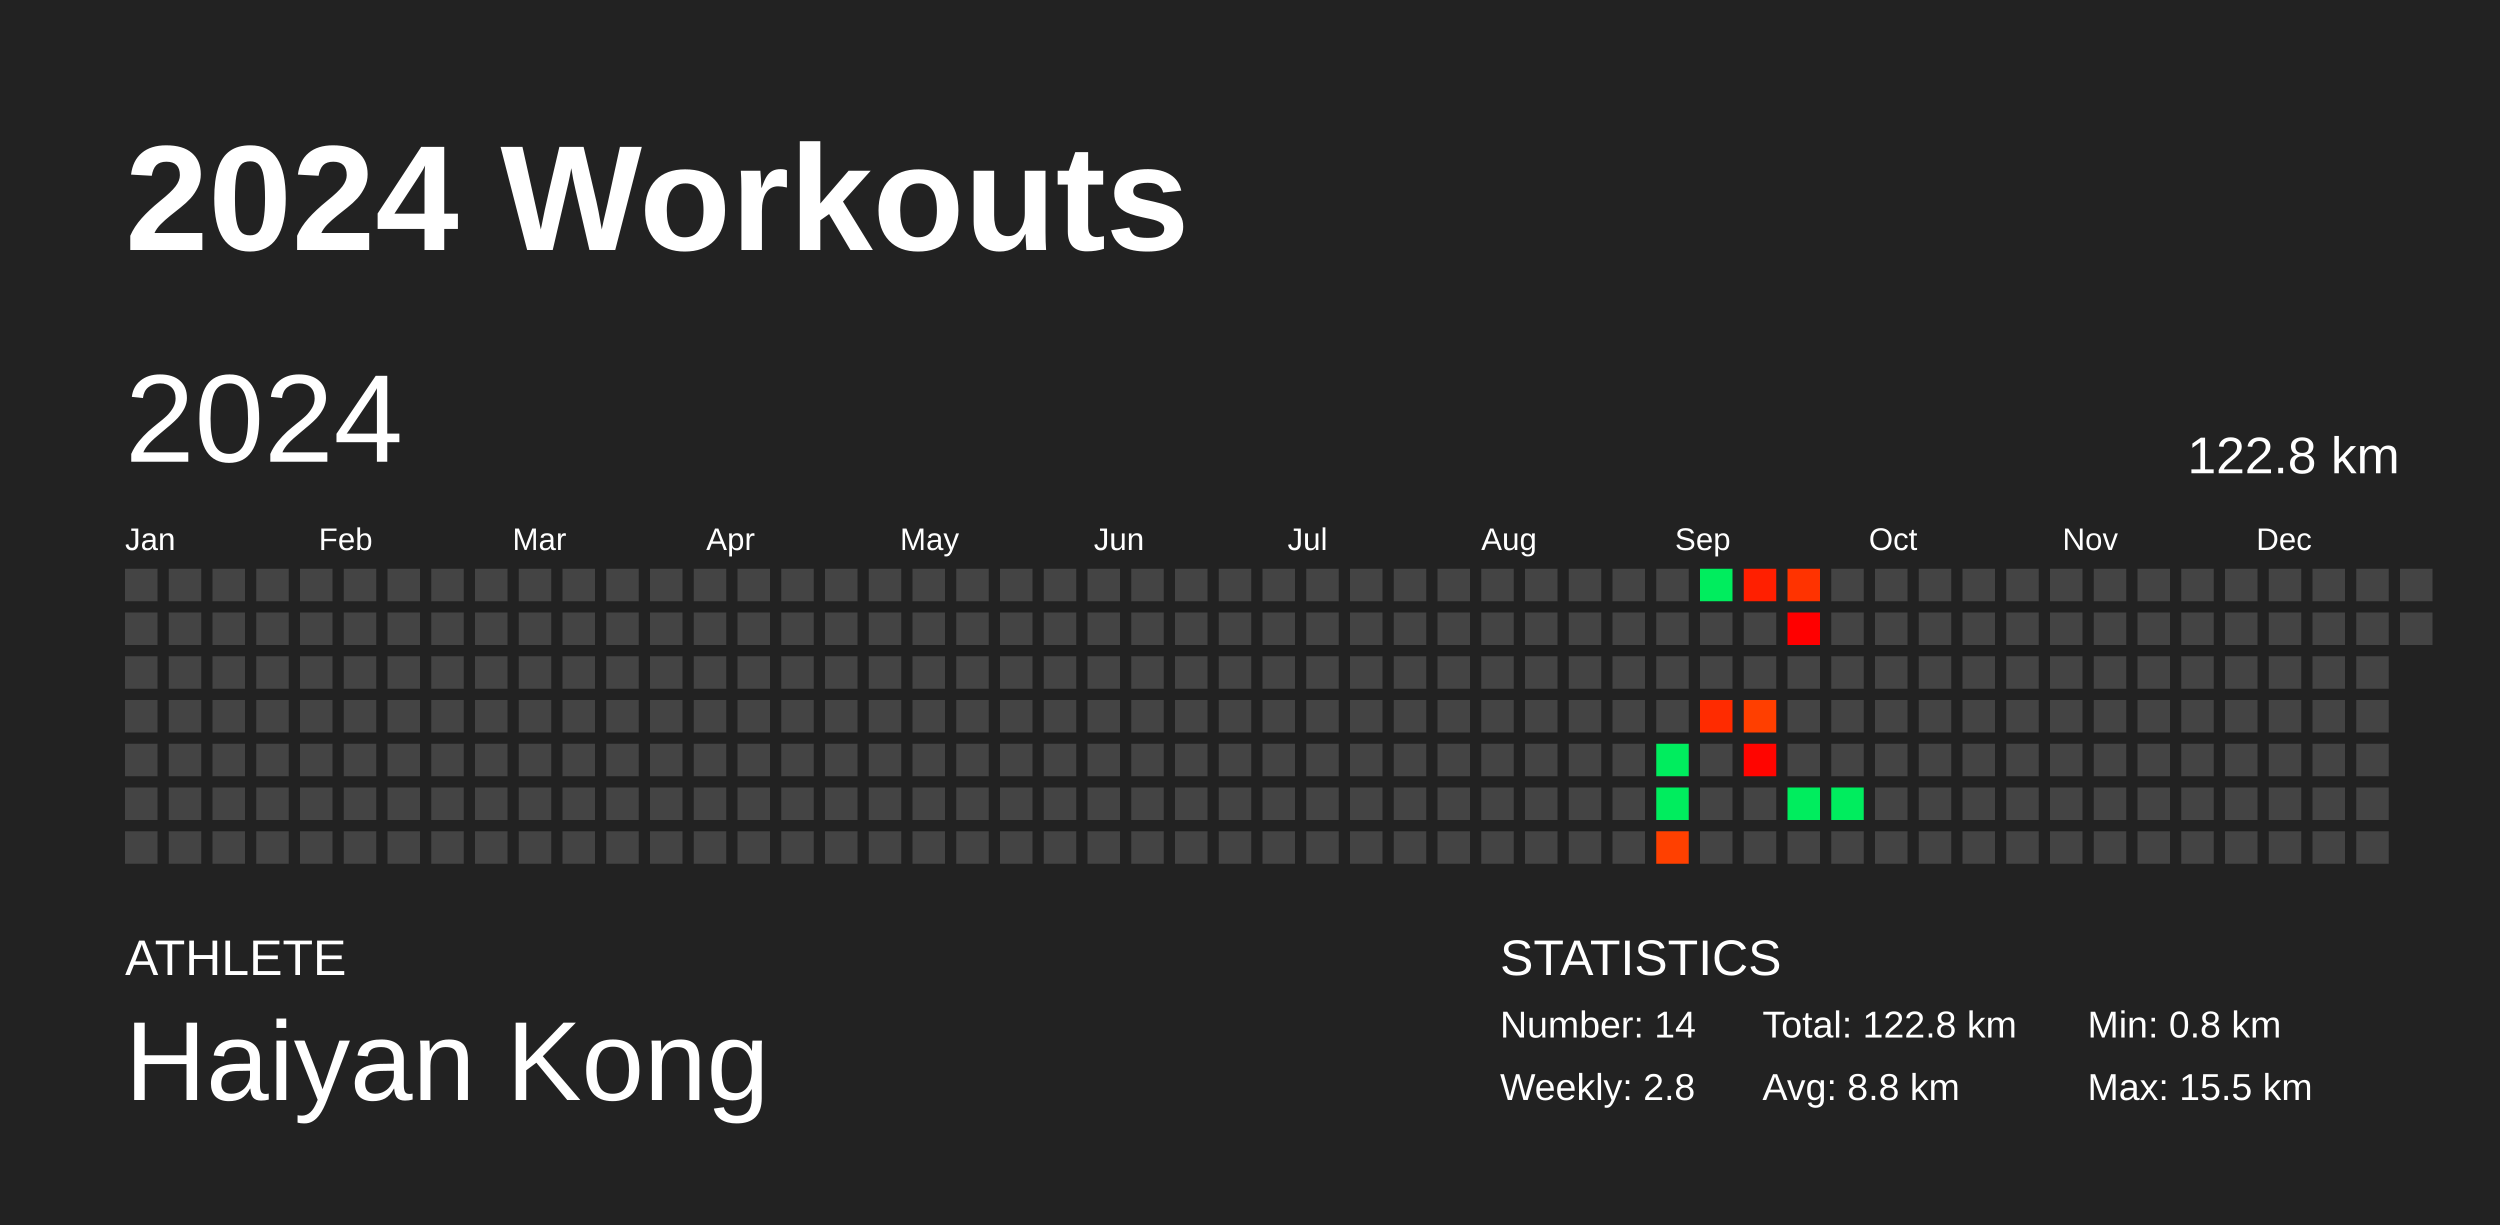
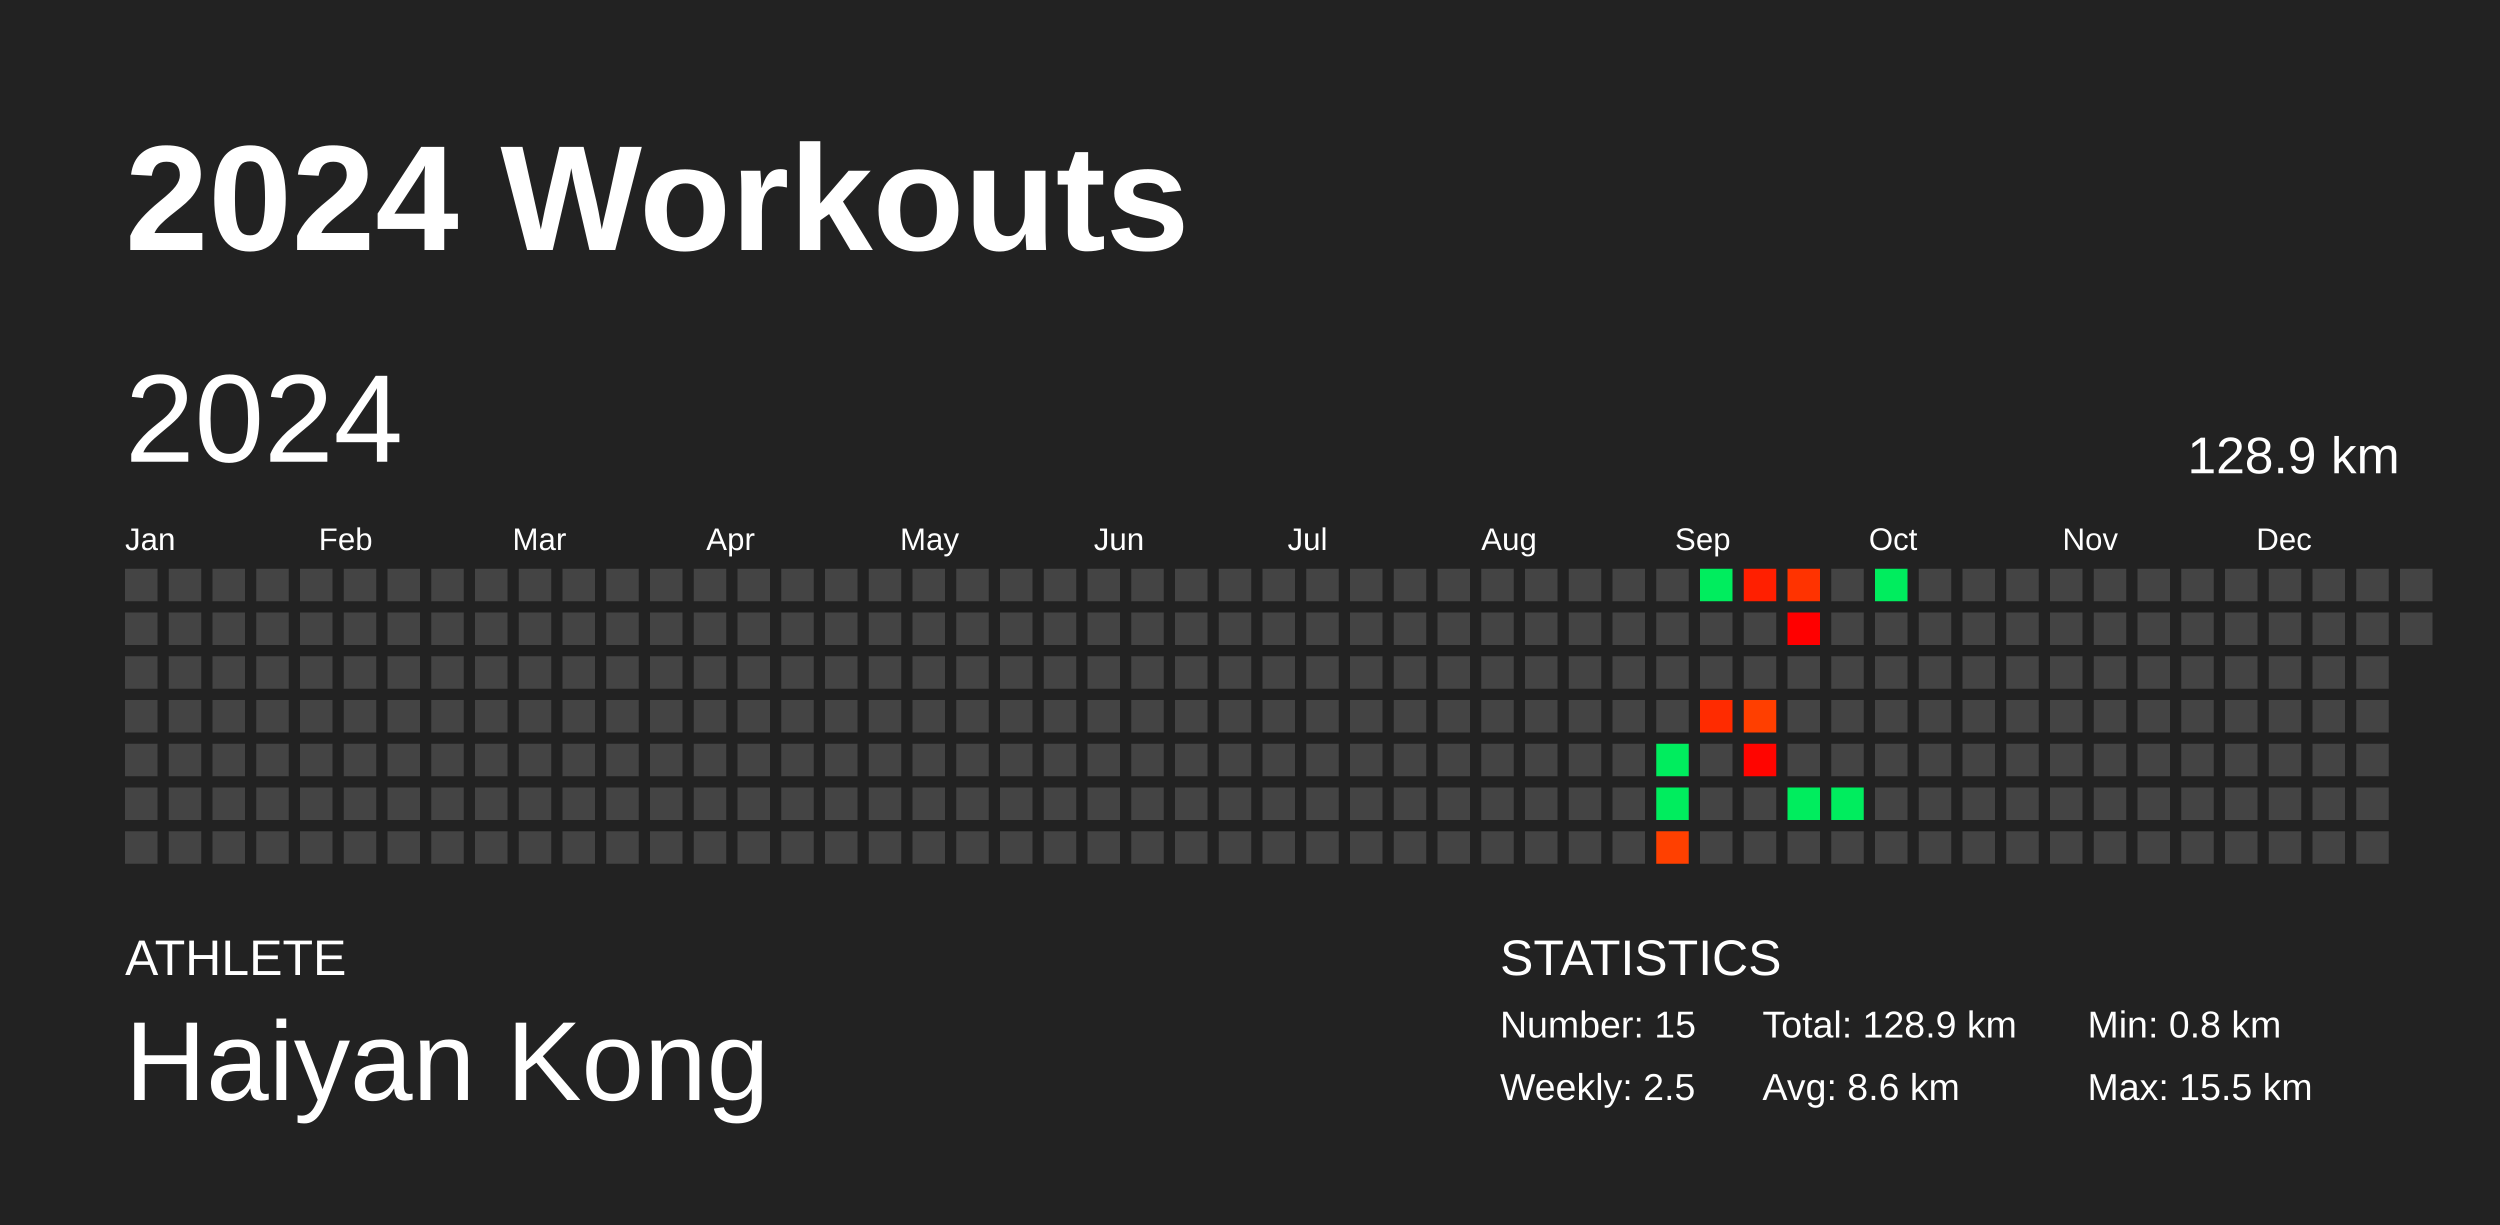
<svg xmlns="http://www.w3.org/2000/svg" baseProfile="full" height="98mm" version="1.1" viewBox="0,0,200,98" width="200mm">
  <defs />
  <rect fill="#222222" height="98" width="200" x="0" y="0" />
  <text fill="#FFFFFF" style="font-size:12px; font-family:Arial; font-weight:bold;" x="10" y="20">2024 Workouts</text>
  <text fill="#FFFFFF" style="font-size:4px; font-family:Arial" x="10" y="78">ATHLETE</text>
  <text fill="#FFFFFF" style="font-size:9px; font-family:Arial" x="10" y="88">Haiyan Kong</text>
  <text fill="#FFFFFF" style="font-size:4px; font-family:Arial" x="120" y="78">STATISTICS</text>
-   <text fill="#FFFFFF" style="font-size:3px; font-family:Arial" x="120" y="83">Number: 14</text>
-   <text fill="#FFFFFF" style="font-size:3px; font-family:Arial" x="120" y="88">Weekly: 2.8</text>
-   <text fill="#FFFFFF" style="font-size:3px; font-family:Arial" x="141" y="83">Total: 122.8 km</text>
-   <text fill="#FFFFFF" style="font-size:3px; font-family:Arial" x="141" y="88">Avg: 8.8 km</text>
+   <text fill="#FFFFFF" style="font-size:3px; font-family:Arial" x="120" y="83">Number: 15</text>
+   <text fill="#FFFFFF" style="font-size:3px; font-family:Arial" x="120" y="88">Weekly: 2.5</text>
+   <text fill="#FFFFFF" style="font-size:3px; font-family:Arial" x="141" y="83">Total: 128.9 km</text>
+   <text fill="#FFFFFF" style="font-size:3px; font-family:Arial" x="141" y="88">Avg: 8.6 km</text>
  <text fill="#FFFFFF" style="font-size:3px; font-family:Arial" x="167" y="83">Min: 0.8 km</text>
  <text fill="#FFFFFF" style="font-size:3px; font-family:Arial" x="167" y="88">Max: 15.5 km</text>
  <text dominant-baseline="hanging" fill="#FFFFFF" style="font-size:10.0px; font-family:Arial;" x="10" y="30">2024</text>
-   <text dominant-baseline="hanging" fill="#FFFFFF" style="font-size:4.125px; font-family:Arial;" x="175" y="35">122.8 km</text>
+   <text dominant-baseline="hanging" fill="#FFFFFF" style="font-size:4.125px; font-family:Arial;" x="175" y="35">128.9 km</text>
  <text fill="#FFFFFF" style="font-size:2.5px; font-family:Arial" x="10.0" y="44">Jan</text>
  <text fill="#FFFFFF" style="font-size:2.5px; font-family:Arial" x="25.5" y="44">Feb</text>
  <text fill="#FFFFFF" style="font-size:2.5px; font-family:Arial" x="41.0" y="44">Mar</text>
  <text fill="#FFFFFF" style="font-size:2.5px; font-family:Arial" x="56.5" y="44">Apr</text>
  <text fill="#FFFFFF" style="font-size:2.5px; font-family:Arial" x="72.0" y="44">May</text>
  <text fill="#FFFFFF" style="font-size:2.5px; font-family:Arial" x="87.5" y="44">Jun</text>
  <text fill="#FFFFFF" style="font-size:2.5px; font-family:Arial" x="103.0" y="44">Jul</text>
  <text fill="#FFFFFF" style="font-size:2.5px; font-family:Arial" x="118.5" y="44">Aug</text>
  <text fill="#FFFFFF" style="font-size:2.5px; font-family:Arial" x="134.0" y="44">Sep</text>
  <text fill="#FFFFFF" style="font-size:2.5px; font-family:Arial" x="149.5" y="44">Oct</text>
  <text fill="#FFFFFF" style="font-size:2.5px; font-family:Arial" x="165.0" y="44">Nov</text>
  <text fill="#FFFFFF" style="font-size:2.5px; font-family:Arial" x="180.5" y="44">Dec</text>
  <rect fill="#444444" height="2.6" width="2.6" x="10.0" y="45.5" />
  <rect fill="#444444" height="2.6" width="2.6" x="10.0" y="49.0" />
  <rect fill="#444444" height="2.6" width="2.6" x="10.0" y="52.5" />
  <rect fill="#444444" height="2.6" width="2.6" x="10.0" y="56.0" />
  <rect fill="#444444" height="2.6" width="2.6" x="10.0" y="59.5" />
  <rect fill="#444444" height="2.6" width="2.6" x="10.0" y="63.0" />
  <rect fill="#444444" height="2.6" width="2.6" x="10.0" y="66.5" />
  <rect fill="#444444" height="2.6" width="2.6" x="13.5" y="45.5" />
  <rect fill="#444444" height="2.6" width="2.6" x="13.5" y="49.0" />
  <rect fill="#444444" height="2.6" width="2.6" x="13.5" y="52.5" />
  <rect fill="#444444" height="2.6" width="2.6" x="13.5" y="56.0" />
  <rect fill="#444444" height="2.6" width="2.6" x="13.5" y="59.5" />
  <rect fill="#444444" height="2.6" width="2.6" x="13.5" y="63.0" />
  <rect fill="#444444" height="2.6" width="2.6" x="13.5" y="66.5" />
  <rect fill="#444444" height="2.6" width="2.6" x="17.0" y="45.5" />
  <rect fill="#444444" height="2.6" width="2.6" x="17.0" y="49.0" />
  <rect fill="#444444" height="2.6" width="2.6" x="17.0" y="52.5" />
  <rect fill="#444444" height="2.6" width="2.6" x="17.0" y="56.0" />
  <rect fill="#444444" height="2.6" width="2.6" x="17.0" y="59.5" />
  <rect fill="#444444" height="2.6" width="2.6" x="17.0" y="63.0" />
  <rect fill="#444444" height="2.6" width="2.6" x="17.0" y="66.5" />
  <rect fill="#444444" height="2.6" width="2.6" x="20.5" y="45.5" />
  <rect fill="#444444" height="2.6" width="2.6" x="20.5" y="49.0" />
  <rect fill="#444444" height="2.6" width="2.6" x="20.5" y="52.5" />
  <rect fill="#444444" height="2.6" width="2.6" x="20.5" y="56.0" />
  <rect fill="#444444" height="2.6" width="2.6" x="20.5" y="59.5" />
  <rect fill="#444444" height="2.6" width="2.6" x="20.5" y="63.0" />
  <rect fill="#444444" height="2.6" width="2.6" x="20.5" y="66.5" />
  <rect fill="#444444" height="2.6" width="2.6" x="24.0" y="45.5" />
  <rect fill="#444444" height="2.6" width="2.6" x="24.0" y="49.0" />
  <rect fill="#444444" height="2.6" width="2.6" x="24.0" y="52.5" />
  <rect fill="#444444" height="2.6" width="2.6" x="24.0" y="56.0" />
  <rect fill="#444444" height="2.6" width="2.6" x="24.0" y="59.5" />
  <rect fill="#444444" height="2.6" width="2.6" x="24.0" y="63.0" />
  <rect fill="#444444" height="2.6" width="2.6" x="24.0" y="66.5" />
  <rect fill="#444444" height="2.6" width="2.6" x="27.5" y="45.5" />
  <rect fill="#444444" height="2.6" width="2.6" x="27.5" y="49.0" />
  <rect fill="#444444" height="2.6" width="2.6" x="27.5" y="52.5" />
  <rect fill="#444444" height="2.6" width="2.6" x="27.5" y="56.0" />
  <rect fill="#444444" height="2.6" width="2.6" x="27.5" y="59.5" />
  <rect fill="#444444" height="2.6" width="2.6" x="27.5" y="63.0" />
  <rect fill="#444444" height="2.6" width="2.6" x="27.5" y="66.5" />
  <rect fill="#444444" height="2.6" width="2.6" x="31.0" y="45.5" />
  <rect fill="#444444" height="2.6" width="2.6" x="31.0" y="49.0" />
  <rect fill="#444444" height="2.6" width="2.6" x="31.0" y="52.5" />
  <rect fill="#444444" height="2.6" width="2.6" x="31.0" y="56.0" />
  <rect fill="#444444" height="2.6" width="2.6" x="31.0" y="59.5" />
  <rect fill="#444444" height="2.6" width="2.6" x="31.0" y="63.0" />
  <rect fill="#444444" height="2.6" width="2.6" x="31.0" y="66.5" />
  <rect fill="#444444" height="2.6" width="2.6" x="34.5" y="45.5" />
  <rect fill="#444444" height="2.6" width="2.6" x="34.5" y="49.0" />
  <rect fill="#444444" height="2.6" width="2.6" x="34.5" y="52.5" />
  <rect fill="#444444" height="2.6" width="2.6" x="34.5" y="56.0" />
  <rect fill="#444444" height="2.6" width="2.6" x="34.5" y="59.5" />
  <rect fill="#444444" height="2.6" width="2.6" x="34.5" y="63.0" />
  <rect fill="#444444" height="2.6" width="2.6" x="34.5" y="66.5" />
  <rect fill="#444444" height="2.6" width="2.6" x="38.0" y="45.5" />
  <rect fill="#444444" height="2.6" width="2.6" x="38.0" y="49.0" />
  <rect fill="#444444" height="2.6" width="2.6" x="38.0" y="52.5" />
  <rect fill="#444444" height="2.6" width="2.6" x="38.0" y="56.0" />
  <rect fill="#444444" height="2.6" width="2.6" x="38.0" y="59.5" />
  <rect fill="#444444" height="2.6" width="2.6" x="38.0" y="63.0" />
  <rect fill="#444444" height="2.6" width="2.6" x="38.0" y="66.5" />
  <rect fill="#444444" height="2.6" width="2.6" x="41.5" y="45.5" />
  <rect fill="#444444" height="2.6" width="2.6" x="41.5" y="49.0" />
  <rect fill="#444444" height="2.6" width="2.6" x="41.5" y="52.5" />
  <rect fill="#444444" height="2.6" width="2.6" x="41.5" y="56.0" />
  <rect fill="#444444" height="2.6" width="2.6" x="41.5" y="59.5" />
  <rect fill="#444444" height="2.6" width="2.6" x="41.5" y="63.0" />
  <rect fill="#444444" height="2.6" width="2.6" x="41.5" y="66.5" />
  <rect fill="#444444" height="2.6" width="2.6" x="45.0" y="45.5" />
  <rect fill="#444444" height="2.6" width="2.6" x="45.0" y="49.0" />
  <rect fill="#444444" height="2.6" width="2.6" x="45.0" y="52.5" />
  <rect fill="#444444" height="2.6" width="2.6" x="45.0" y="56.0" />
  <rect fill="#444444" height="2.6" width="2.6" x="45.0" y="59.5" />
  <rect fill="#444444" height="2.6" width="2.6" x="45.0" y="63.0" />
  <rect fill="#444444" height="2.6" width="2.6" x="45.0" y="66.5" />
  <rect fill="#444444" height="2.6" width="2.6" x="48.5" y="45.5" />
  <rect fill="#444444" height="2.6" width="2.6" x="48.5" y="49.0" />
  <rect fill="#444444" height="2.6" width="2.6" x="48.5" y="52.5" />
  <rect fill="#444444" height="2.6" width="2.6" x="48.5" y="56.0" />
  <rect fill="#444444" height="2.6" width="2.6" x="48.5" y="59.5" />
  <rect fill="#444444" height="2.6" width="2.6" x="48.5" y="63.0" />
  <rect fill="#444444" height="2.6" width="2.6" x="48.5" y="66.5" />
  <rect fill="#444444" height="2.6" width="2.6" x="52.0" y="45.5" />
  <rect fill="#444444" height="2.6" width="2.6" x="52.0" y="49.0" />
  <rect fill="#444444" height="2.6" width="2.6" x="52.0" y="52.5" />
  <rect fill="#444444" height="2.6" width="2.6" x="52.0" y="56.0" />
  <rect fill="#444444" height="2.6" width="2.6" x="52.0" y="59.5" />
  <rect fill="#444444" height="2.6" width="2.6" x="52.0" y="63.0" />
  <rect fill="#444444" height="2.6" width="2.6" x="52.0" y="66.5" />
  <rect fill="#444444" height="2.6" width="2.6" x="55.5" y="45.5" />
  <rect fill="#444444" height="2.6" width="2.6" x="55.5" y="49.0" />
  <rect fill="#444444" height="2.6" width="2.6" x="55.5" y="52.5" />
  <rect fill="#444444" height="2.6" width="2.6" x="55.5" y="56.0" />
  <rect fill="#444444" height="2.6" width="2.6" x="55.5" y="59.5" />
  <rect fill="#444444" height="2.6" width="2.6" x="55.5" y="63.0" />
  <rect fill="#444444" height="2.6" width="2.6" x="55.5" y="66.5" />
  <rect fill="#444444" height="2.6" width="2.6" x="59.0" y="45.5" />
  <rect fill="#444444" height="2.6" width="2.6" x="59.0" y="49.0" />
  <rect fill="#444444" height="2.6" width="2.6" x="59.0" y="52.5" />
  <rect fill="#444444" height="2.6" width="2.6" x="59.0" y="56.0" />
  <rect fill="#444444" height="2.6" width="2.6" x="59.0" y="59.5" />
  <rect fill="#444444" height="2.6" width="2.6" x="59.0" y="63.0" />
  <rect fill="#444444" height="2.6" width="2.6" x="59.0" y="66.5" />
  <rect fill="#444444" height="2.6" width="2.6" x="62.5" y="45.5" />
  <rect fill="#444444" height="2.6" width="2.6" x="62.5" y="49.0" />
  <rect fill="#444444" height="2.6" width="2.6" x="62.5" y="52.5" />
  <rect fill="#444444" height="2.6" width="2.6" x="62.5" y="56.0" />
  <rect fill="#444444" height="2.6" width="2.6" x="62.5" y="59.5" />
  <rect fill="#444444" height="2.6" width="2.6" x="62.5" y="63.0" />
  <rect fill="#444444" height="2.6" width="2.6" x="62.5" y="66.5" />
  <rect fill="#444444" height="2.6" width="2.6" x="66.0" y="45.5" />
  <rect fill="#444444" height="2.6" width="2.6" x="66.0" y="49.0" />
  <rect fill="#444444" height="2.6" width="2.6" x="66.0" y="52.5" />
  <rect fill="#444444" height="2.6" width="2.6" x="66.0" y="56.0" />
  <rect fill="#444444" height="2.6" width="2.6" x="66.0" y="59.5" />
  <rect fill="#444444" height="2.6" width="2.6" x="66.0" y="63.0" />
  <rect fill="#444444" height="2.6" width="2.6" x="66.0" y="66.5" />
  <rect fill="#444444" height="2.6" width="2.6" x="69.5" y="45.5" />
  <rect fill="#444444" height="2.6" width="2.6" x="69.5" y="49.0" />
  <rect fill="#444444" height="2.6" width="2.6" x="69.5" y="52.5" />
  <rect fill="#444444" height="2.6" width="2.6" x="69.5" y="56.0" />
  <rect fill="#444444" height="2.6" width="2.6" x="69.5" y="59.5" />
  <rect fill="#444444" height="2.6" width="2.6" x="69.5" y="63.0" />
  <rect fill="#444444" height="2.6" width="2.6" x="69.5" y="66.5" />
  <rect fill="#444444" height="2.6" width="2.6" x="73.0" y="45.5" />
  <rect fill="#444444" height="2.6" width="2.6" x="73.0" y="49.0" />
  <rect fill="#444444" height="2.6" width="2.6" x="73.0" y="52.5" />
  <rect fill="#444444" height="2.6" width="2.6" x="73.0" y="56.0" />
  <rect fill="#444444" height="2.6" width="2.6" x="73.0" y="59.5" />
  <rect fill="#444444" height="2.6" width="2.6" x="73.0" y="63.0" />
  <rect fill="#444444" height="2.6" width="2.6" x="73.0" y="66.5" />
  <rect fill="#444444" height="2.6" width="2.6" x="76.5" y="45.5" />
  <rect fill="#444444" height="2.6" width="2.6" x="76.5" y="49.0" />
  <rect fill="#444444" height="2.6" width="2.6" x="76.5" y="52.5" />
  <rect fill="#444444" height="2.6" width="2.6" x="76.5" y="56.0" />
  <rect fill="#444444" height="2.6" width="2.6" x="76.5" y="59.5" />
  <rect fill="#444444" height="2.6" width="2.6" x="76.5" y="63.0" />
  <rect fill="#444444" height="2.6" width="2.6" x="76.5" y="66.5" />
  <rect fill="#444444" height="2.6" width="2.6" x="80.0" y="45.5" />
  <rect fill="#444444" height="2.6" width="2.6" x="80.0" y="49.0" />
  <rect fill="#444444" height="2.6" width="2.6" x="80.0" y="52.5" />
  <rect fill="#444444" height="2.6" width="2.6" x="80.0" y="56.0" />
  <rect fill="#444444" height="2.6" width="2.6" x="80.0" y="59.5" />
  <rect fill="#444444" height="2.6" width="2.6" x="80.0" y="63.0" />
  <rect fill="#444444" height="2.6" width="2.6" x="80.0" y="66.5" />
  <rect fill="#444444" height="2.6" width="2.6" x="83.5" y="45.5" />
  <rect fill="#444444" height="2.6" width="2.6" x="83.5" y="49.0" />
  <rect fill="#444444" height="2.6" width="2.6" x="83.5" y="52.5" />
  <rect fill="#444444" height="2.6" width="2.6" x="83.5" y="56.0" />
  <rect fill="#444444" height="2.6" width="2.6" x="83.5" y="59.5" />
  <rect fill="#444444" height="2.6" width="2.6" x="83.5" y="63.0" />
  <rect fill="#444444" height="2.6" width="2.6" x="83.5" y="66.5" />
  <rect fill="#444444" height="2.6" width="2.6" x="87.0" y="45.5" />
  <rect fill="#444444" height="2.6" width="2.6" x="87.0" y="49.0" />
  <rect fill="#444444" height="2.6" width="2.6" x="87.0" y="52.5" />
  <rect fill="#444444" height="2.6" width="2.6" x="87.0" y="56.0" />
  <rect fill="#444444" height="2.6" width="2.6" x="87.0" y="59.5" />
  <rect fill="#444444" height="2.6" width="2.6" x="87.0" y="63.0" />
  <rect fill="#444444" height="2.6" width="2.6" x="87.0" y="66.5" />
  <rect fill="#444444" height="2.6" width="2.6" x="90.5" y="45.5" />
  <rect fill="#444444" height="2.6" width="2.6" x="90.5" y="49.0" />
  <rect fill="#444444" height="2.6" width="2.6" x="90.5" y="52.5" />
  <rect fill="#444444" height="2.6" width="2.6" x="90.5" y="56.0" />
  <rect fill="#444444" height="2.6" width="2.6" x="90.5" y="59.5" />
  <rect fill="#444444" height="2.6" width="2.6" x="90.5" y="63.0" />
  <rect fill="#444444" height="2.6" width="2.6" x="90.5" y="66.5" />
  <rect fill="#444444" height="2.6" width="2.6" x="94.0" y="45.5" />
  <rect fill="#444444" height="2.6" width="2.6" x="94.0" y="49.0" />
  <rect fill="#444444" height="2.6" width="2.6" x="94.0" y="52.5" />
  <rect fill="#444444" height="2.6" width="2.6" x="94.0" y="56.0" />
  <rect fill="#444444" height="2.6" width="2.6" x="94.0" y="59.5" />
  <rect fill="#444444" height="2.6" width="2.6" x="94.0" y="63.0" />
  <rect fill="#444444" height="2.6" width="2.6" x="94.0" y="66.5" />
  <rect fill="#444444" height="2.6" width="2.6" x="97.5" y="45.5" />
  <rect fill="#444444" height="2.6" width="2.6" x="97.5" y="49.0" />
  <rect fill="#444444" height="2.6" width="2.6" x="97.5" y="52.5" />
  <rect fill="#444444" height="2.6" width="2.6" x="97.5" y="56.0" />
  <rect fill="#444444" height="2.6" width="2.6" x="97.5" y="59.5" />
  <rect fill="#444444" height="2.6" width="2.6" x="97.5" y="63.0" />
  <rect fill="#444444" height="2.6" width="2.6" x="97.5" y="66.5" />
  <rect fill="#444444" height="2.6" width="2.6" x="101.0" y="45.5" />
  <rect fill="#444444" height="2.6" width="2.6" x="101.0" y="49.0" />
  <rect fill="#444444" height="2.6" width="2.6" x="101.0" y="52.5" />
  <rect fill="#444444" height="2.6" width="2.6" x="101.0" y="56.0" />
  <rect fill="#444444" height="2.6" width="2.6" x="101.0" y="59.5" />
  <rect fill="#444444" height="2.6" width="2.6" x="101.0" y="63.0" />
  <rect fill="#444444" height="2.6" width="2.6" x="101.0" y="66.5" />
  <rect fill="#444444" height="2.6" width="2.6" x="104.5" y="45.5" />
  <rect fill="#444444" height="2.6" width="2.6" x="104.5" y="49.0" />
  <rect fill="#444444" height="2.6" width="2.6" x="104.5" y="52.5" />
  <rect fill="#444444" height="2.6" width="2.6" x="104.5" y="56.0" />
  <rect fill="#444444" height="2.6" width="2.6" x="104.5" y="59.5" />
  <rect fill="#444444" height="2.6" width="2.6" x="104.5" y="63.0" />
  <rect fill="#444444" height="2.6" width="2.6" x="104.5" y="66.5" />
  <rect fill="#444444" height="2.6" width="2.6" x="108.0" y="45.5" />
  <rect fill="#444444" height="2.6" width="2.6" x="108.0" y="49.0" />
  <rect fill="#444444" height="2.6" width="2.6" x="108.0" y="52.5" />
  <rect fill="#444444" height="2.6" width="2.6" x="108.0" y="56.0" />
  <rect fill="#444444" height="2.6" width="2.6" x="108.0" y="59.5" />
  <rect fill="#444444" height="2.6" width="2.6" x="108.0" y="63.0" />
  <rect fill="#444444" height="2.6" width="2.6" x="108.0" y="66.5" />
  <rect fill="#444444" height="2.6" width="2.6" x="111.5" y="45.5" />
  <rect fill="#444444" height="2.6" width="2.6" x="111.5" y="49.0" />
  <rect fill="#444444" height="2.6" width="2.6" x="111.5" y="52.5" />
  <rect fill="#444444" height="2.6" width="2.6" x="111.5" y="56.0" />
  <rect fill="#444444" height="2.6" width="2.6" x="111.5" y="59.5" />
  <rect fill="#444444" height="2.6" width="2.6" x="111.5" y="63.0" />
  <rect fill="#444444" height="2.6" width="2.6" x="111.5" y="66.5" />
  <rect fill="#444444" height="2.6" width="2.6" x="115.0" y="45.5" />
  <rect fill="#444444" height="2.6" width="2.6" x="115.0" y="49.0" />
  <rect fill="#444444" height="2.6" width="2.6" x="115.0" y="52.5" />
  <rect fill="#444444" height="2.6" width="2.6" x="115.0" y="56.0" />
  <rect fill="#444444" height="2.6" width="2.6" x="115.0" y="59.5" />
  <rect fill="#444444" height="2.6" width="2.6" x="115.0" y="63.0" />
  <rect fill="#444444" height="2.6" width="2.6" x="115.0" y="66.5" />
  <rect fill="#444444" height="2.6" width="2.6" x="118.5" y="45.5" />
  <rect fill="#444444" height="2.6" width="2.6" x="118.5" y="49.0" />
  <rect fill="#444444" height="2.6" width="2.6" x="118.5" y="52.5" />
  <rect fill="#444444" height="2.6" width="2.6" x="118.5" y="56.0" />
  <rect fill="#444444" height="2.6" width="2.6" x="118.5" y="59.5" />
  <rect fill="#444444" height="2.6" width="2.6" x="118.5" y="63.0" />
  <rect fill="#444444" height="2.6" width="2.6" x="118.5" y="66.5" />
  <rect fill="#444444" height="2.6" width="2.6" x="122.0" y="45.5" />
  <rect fill="#444444" height="2.6" width="2.6" x="122.0" y="49.0" />
  <rect fill="#444444" height="2.6" width="2.6" x="122.0" y="52.5" />
  <rect fill="#444444" height="2.6" width="2.6" x="122.0" y="56.0" />
  <rect fill="#444444" height="2.6" width="2.6" x="122.0" y="59.5" />
  <rect fill="#444444" height="2.6" width="2.6" x="122.0" y="63.0" />
  <rect fill="#444444" height="2.6" width="2.6" x="122.0" y="66.5" />
  <rect fill="#444444" height="2.6" width="2.6" x="125.5" y="45.5" />
  <rect fill="#444444" height="2.6" width="2.6" x="125.5" y="49.0" />
  <rect fill="#444444" height="2.6" width="2.6" x="125.5" y="52.5" />
  <rect fill="#444444" height="2.6" width="2.6" x="125.5" y="56.0" />
  <rect fill="#444444" height="2.6" width="2.6" x="125.5" y="59.5" />
  <rect fill="#444444" height="2.6" width="2.6" x="125.5" y="63.0" />
  <rect fill="#444444" height="2.6" width="2.6" x="125.5" y="66.5" />
  <rect fill="#444444" height="2.6" width="2.6" x="129.0" y="45.5" />
  <rect fill="#444444" height="2.6" width="2.6" x="129.0" y="49.0" />
  <rect fill="#444444" height="2.6" width="2.6" x="129.0" y="52.5" />
  <rect fill="#444444" height="2.6" width="2.6" x="129.0" y="56.0" />
  <rect fill="#444444" height="2.6" width="2.6" x="129.0" y="59.5" />
  <rect fill="#444444" height="2.6" width="2.6" x="129.0" y="63.0" />
  <rect fill="#444444" height="2.6" width="2.6" x="129.0" y="66.5" />
  <rect fill="#444444" height="2.6" width="2.6" x="132.5" y="45.5" />
  <rect fill="#444444" height="2.6" width="2.6" x="132.5" y="49.0" />
  <rect fill="#444444" height="2.6" width="2.6" x="132.5" y="52.5" />
  <rect fill="#444444" height="2.6" width="2.6" x="132.5" y="56.0" />
  <rect fill="#00ed5e" height="2.6" width="2.6" x="132.5" y="59.5" />
  <rect fill="#00ed5e" height="2.6" width="2.6" x="132.5" y="63.0" />
  <rect fill="#ff4000" height="2.6" width="2.6" x="132.5" y="66.5" />
  <rect fill="#00ed5e" height="2.6" width="2.6" x="136.0" y="45.5" />
  <rect fill="#444444" height="2.6" width="2.6" x="136.0" y="49.0" />
  <rect fill="#444444" height="2.6" width="2.6" x="136.0" y="52.5" />
  <rect fill="#ff2b00" height="2.6" width="2.6" x="136.0" y="56.0" />
  <rect fill="#444444" height="2.6" width="2.6" x="136.0" y="59.5" />
  <rect fill="#444444" height="2.6" width="2.6" x="136.0" y="63.0" />
  <rect fill="#444444" height="2.6" width="2.6" x="136.0" y="66.5" />
  <rect fill="#ff1f00" height="2.6" width="2.6" x="139.5" y="45.5" />
  <rect fill="#444444" height="2.6" width="2.6" x="139.5" y="49.0" />
  <rect fill="#444444" height="2.6" width="2.6" x="139.5" y="52.5" />
  <rect fill="#ff3f00" height="2.6" width="2.6" x="139.5" y="56.0" />
  <rect fill="#ff0500" height="2.6" width="2.6" x="139.5" y="59.5" />
  <rect fill="#444444" height="2.6" width="2.6" x="139.5" y="63.0" />
  <rect fill="#444444" height="2.6" width="2.6" x="139.5" y="66.5" />
  <rect fill="#ff3300" height="2.6" width="2.6" x="143.0" y="45.5" />
  <rect fill="#ff0000" height="2.6" width="2.6" x="143.0" y="49.0" />
  <rect fill="#444444" height="2.6" width="2.6" x="143.0" y="52.5" />
  <rect fill="#444444" height="2.6" width="2.6" x="143.0" y="56.0" />
  <rect fill="#444444" height="2.6" width="2.6" x="143.0" y="59.5" />
  <rect fill="#00ed5e" height="2.6" width="2.6" x="143.0" y="63.0" />
  <rect fill="#444444" height="2.6" width="2.6" x="143.0" y="66.5" />
  <rect fill="#444444" height="2.6" width="2.6" x="146.5" y="45.5" />
  <rect fill="#444444" height="2.6" width="2.6" x="146.5" y="49.0" />
  <rect fill="#444444" height="2.6" width="2.6" x="146.5" y="52.5" />
  <rect fill="#444444" height="2.6" width="2.6" x="146.5" y="56.0" />
  <rect fill="#444444" height="2.6" width="2.6" x="146.5" y="59.5" />
  <rect fill="#00ed5e" height="2.6" width="2.6" x="146.5" y="63.0" />
  <rect fill="#444444" height="2.6" width="2.6" x="146.5" y="66.5" />
-   <rect fill="#444444" height="2.6" width="2.6" x="150.0" y="45.5" />
+   <rect fill="#00ed5e" height="2.6" width="2.6" x="150.0" y="45.5" />
  <rect fill="#444444" height="2.6" width="2.6" x="150.0" y="49.0" />
  <rect fill="#444444" height="2.6" width="2.6" x="150.0" y="52.5" />
  <rect fill="#444444" height="2.6" width="2.6" x="150.0" y="56.0" />
  <rect fill="#444444" height="2.6" width="2.6" x="150.0" y="59.5" />
  <rect fill="#444444" height="2.6" width="2.6" x="150.0" y="63.0" />
  <rect fill="#444444" height="2.6" width="2.6" x="150.0" y="66.5" />
  <rect fill="#444444" height="2.6" width="2.6" x="153.5" y="45.5" />
  <rect fill="#444444" height="2.6" width="2.6" x="153.5" y="49.0" />
  <rect fill="#444444" height="2.6" width="2.6" x="153.5" y="52.5" />
  <rect fill="#444444" height="2.6" width="2.6" x="153.5" y="56.0" />
  <rect fill="#444444" height="2.6" width="2.6" x="153.5" y="59.5" />
  <rect fill="#444444" height="2.6" width="2.6" x="153.5" y="63.0" />
  <rect fill="#444444" height="2.6" width="2.6" x="153.5" y="66.5" />
  <rect fill="#444444" height="2.6" width="2.6" x="157.0" y="45.5" />
  <rect fill="#444444" height="2.6" width="2.6" x="157.0" y="49.0" />
  <rect fill="#444444" height="2.6" width="2.6" x="157.0" y="52.5" />
  <rect fill="#444444" height="2.6" width="2.6" x="157.0" y="56.0" />
  <rect fill="#444444" height="2.6" width="2.6" x="157.0" y="59.5" />
  <rect fill="#444444" height="2.6" width="2.6" x="157.0" y="63.0" />
  <rect fill="#444444" height="2.6" width="2.6" x="157.0" y="66.5" />
  <rect fill="#444444" height="2.6" width="2.6" x="160.5" y="45.5" />
  <rect fill="#444444" height="2.6" width="2.6" x="160.5" y="49.0" />
  <rect fill="#444444" height="2.6" width="2.6" x="160.5" y="52.5" />
  <rect fill="#444444" height="2.6" width="2.6" x="160.5" y="56.0" />
  <rect fill="#444444" height="2.6" width="2.6" x="160.5" y="59.5" />
  <rect fill="#444444" height="2.6" width="2.6" x="160.5" y="63.0" />
  <rect fill="#444444" height="2.6" width="2.6" x="160.5" y="66.5" />
  <rect fill="#444444" height="2.6" width="2.6" x="164.0" y="45.5" />
  <rect fill="#444444" height="2.6" width="2.6" x="164.0" y="49.0" />
  <rect fill="#444444" height="2.6" width="2.6" x="164.0" y="52.5" />
  <rect fill="#444444" height="2.6" width="2.6" x="164.0" y="56.0" />
  <rect fill="#444444" height="2.6" width="2.6" x="164.0" y="59.5" />
  <rect fill="#444444" height="2.6" width="2.6" x="164.0" y="63.0" />
  <rect fill="#444444" height="2.6" width="2.6" x="164.0" y="66.5" />
  <rect fill="#444444" height="2.6" width="2.6" x="167.5" y="45.5" />
  <rect fill="#444444" height="2.6" width="2.6" x="167.5" y="49.0" />
  <rect fill="#444444" height="2.6" width="2.6" x="167.5" y="52.5" />
  <rect fill="#444444" height="2.6" width="2.6" x="167.5" y="56.0" />
  <rect fill="#444444" height="2.6" width="2.6" x="167.5" y="59.5" />
  <rect fill="#444444" height="2.6" width="2.6" x="167.5" y="63.0" />
  <rect fill="#444444" height="2.6" width="2.6" x="167.5" y="66.5" />
  <rect fill="#444444" height="2.6" width="2.6" x="171.0" y="45.5" />
  <rect fill="#444444" height="2.6" width="2.6" x="171.0" y="49.0" />
  <rect fill="#444444" height="2.6" width="2.6" x="171.0" y="52.5" />
  <rect fill="#444444" height="2.6" width="2.6" x="171.0" y="56.0" />
  <rect fill="#444444" height="2.6" width="2.6" x="171.0" y="59.5" />
  <rect fill="#444444" height="2.6" width="2.6" x="171.0" y="63.0" />
  <rect fill="#444444" height="2.6" width="2.6" x="171.0" y="66.5" />
  <rect fill="#444444" height="2.6" width="2.6" x="174.5" y="45.5" />
  <rect fill="#444444" height="2.6" width="2.6" x="174.5" y="49.0" />
  <rect fill="#444444" height="2.6" width="2.6" x="174.5" y="52.5" />
  <rect fill="#444444" height="2.6" width="2.6" x="174.5" y="56.0" />
  <rect fill="#444444" height="2.6" width="2.6" x="174.5" y="59.5" />
  <rect fill="#444444" height="2.6" width="2.6" x="174.5" y="63.0" />
  <rect fill="#444444" height="2.6" width="2.6" x="174.5" y="66.5" />
  <rect fill="#444444" height="2.6" width="2.6" x="178.0" y="45.5" />
  <rect fill="#444444" height="2.6" width="2.6" x="178.0" y="49.0" />
  <rect fill="#444444" height="2.6" width="2.6" x="178.0" y="52.5" />
  <rect fill="#444444" height="2.6" width="2.6" x="178.0" y="56.0" />
  <rect fill="#444444" height="2.6" width="2.6" x="178.0" y="59.5" />
  <rect fill="#444444" height="2.6" width="2.6" x="178.0" y="63.0" />
  <rect fill="#444444" height="2.6" width="2.6" x="178.0" y="66.5" />
  <rect fill="#444444" height="2.6" width="2.6" x="181.5" y="45.5" />
  <rect fill="#444444" height="2.6" width="2.6" x="181.5" y="49.0" />
  <rect fill="#444444" height="2.6" width="2.6" x="181.5" y="52.5" />
  <rect fill="#444444" height="2.6" width="2.6" x="181.5" y="56.0" />
  <rect fill="#444444" height="2.6" width="2.6" x="181.5" y="59.5" />
  <rect fill="#444444" height="2.6" width="2.6" x="181.5" y="63.0" />
  <rect fill="#444444" height="2.6" width="2.6" x="181.5" y="66.5" />
  <rect fill="#444444" height="2.6" width="2.6" x="185.0" y="45.5" />
  <rect fill="#444444" height="2.6" width="2.6" x="185.0" y="49.0" />
  <rect fill="#444444" height="2.6" width="2.6" x="185.0" y="52.5" />
  <rect fill="#444444" height="2.6" width="2.6" x="185.0" y="56.0" />
  <rect fill="#444444" height="2.6" width="2.6" x="185.0" y="59.5" />
  <rect fill="#444444" height="2.6" width="2.6" x="185.0" y="63.0" />
  <rect fill="#444444" height="2.6" width="2.6" x="185.0" y="66.5" />
  <rect fill="#444444" height="2.6" width="2.6" x="188.5" y="45.5" />
  <rect fill="#444444" height="2.6" width="2.6" x="188.5" y="49.0" />
  <rect fill="#444444" height="2.6" width="2.6" x="188.5" y="52.5" />
  <rect fill="#444444" height="2.6" width="2.6" x="188.5" y="56.0" />
  <rect fill="#444444" height="2.6" width="2.6" x="188.5" y="59.5" />
  <rect fill="#444444" height="2.6" width="2.6" x="188.5" y="63.0" />
  <rect fill="#444444" height="2.6" width="2.6" x="188.5" y="66.5" />
  <rect fill="#444444" height="2.6" width="2.6" x="192.0" y="45.5" />
  <rect fill="#444444" height="2.6" width="2.6" x="192.0" y="49.0" />
</svg>
